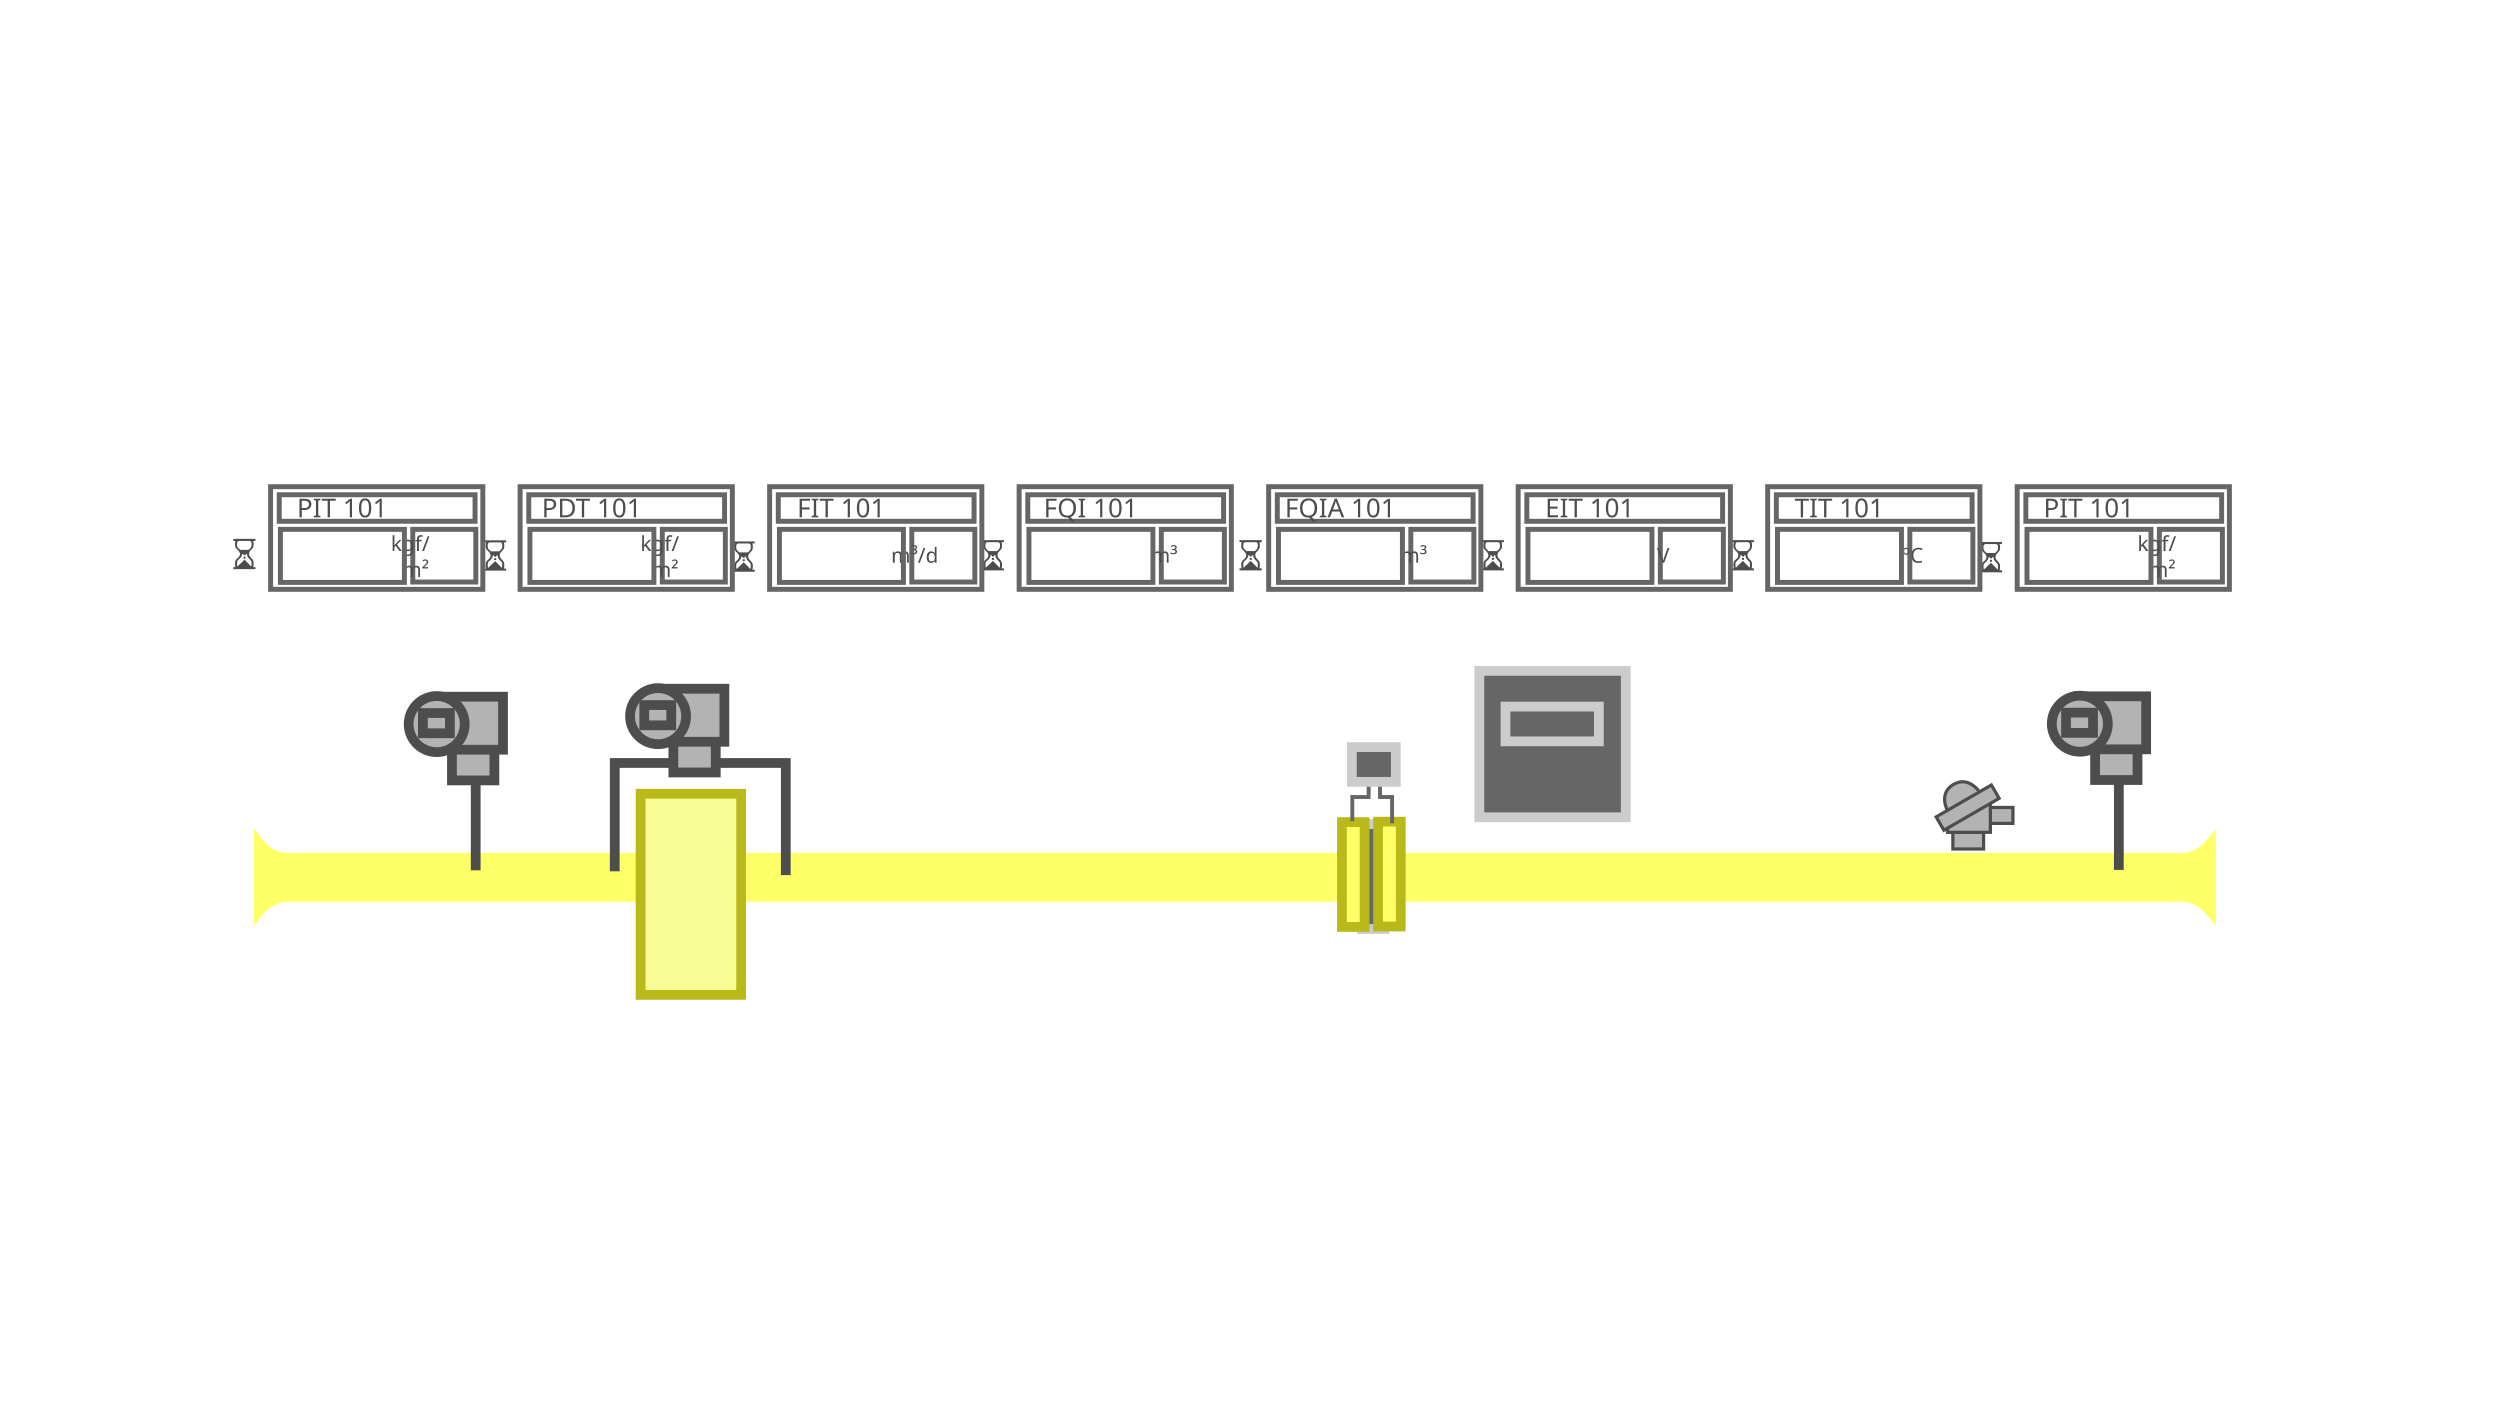
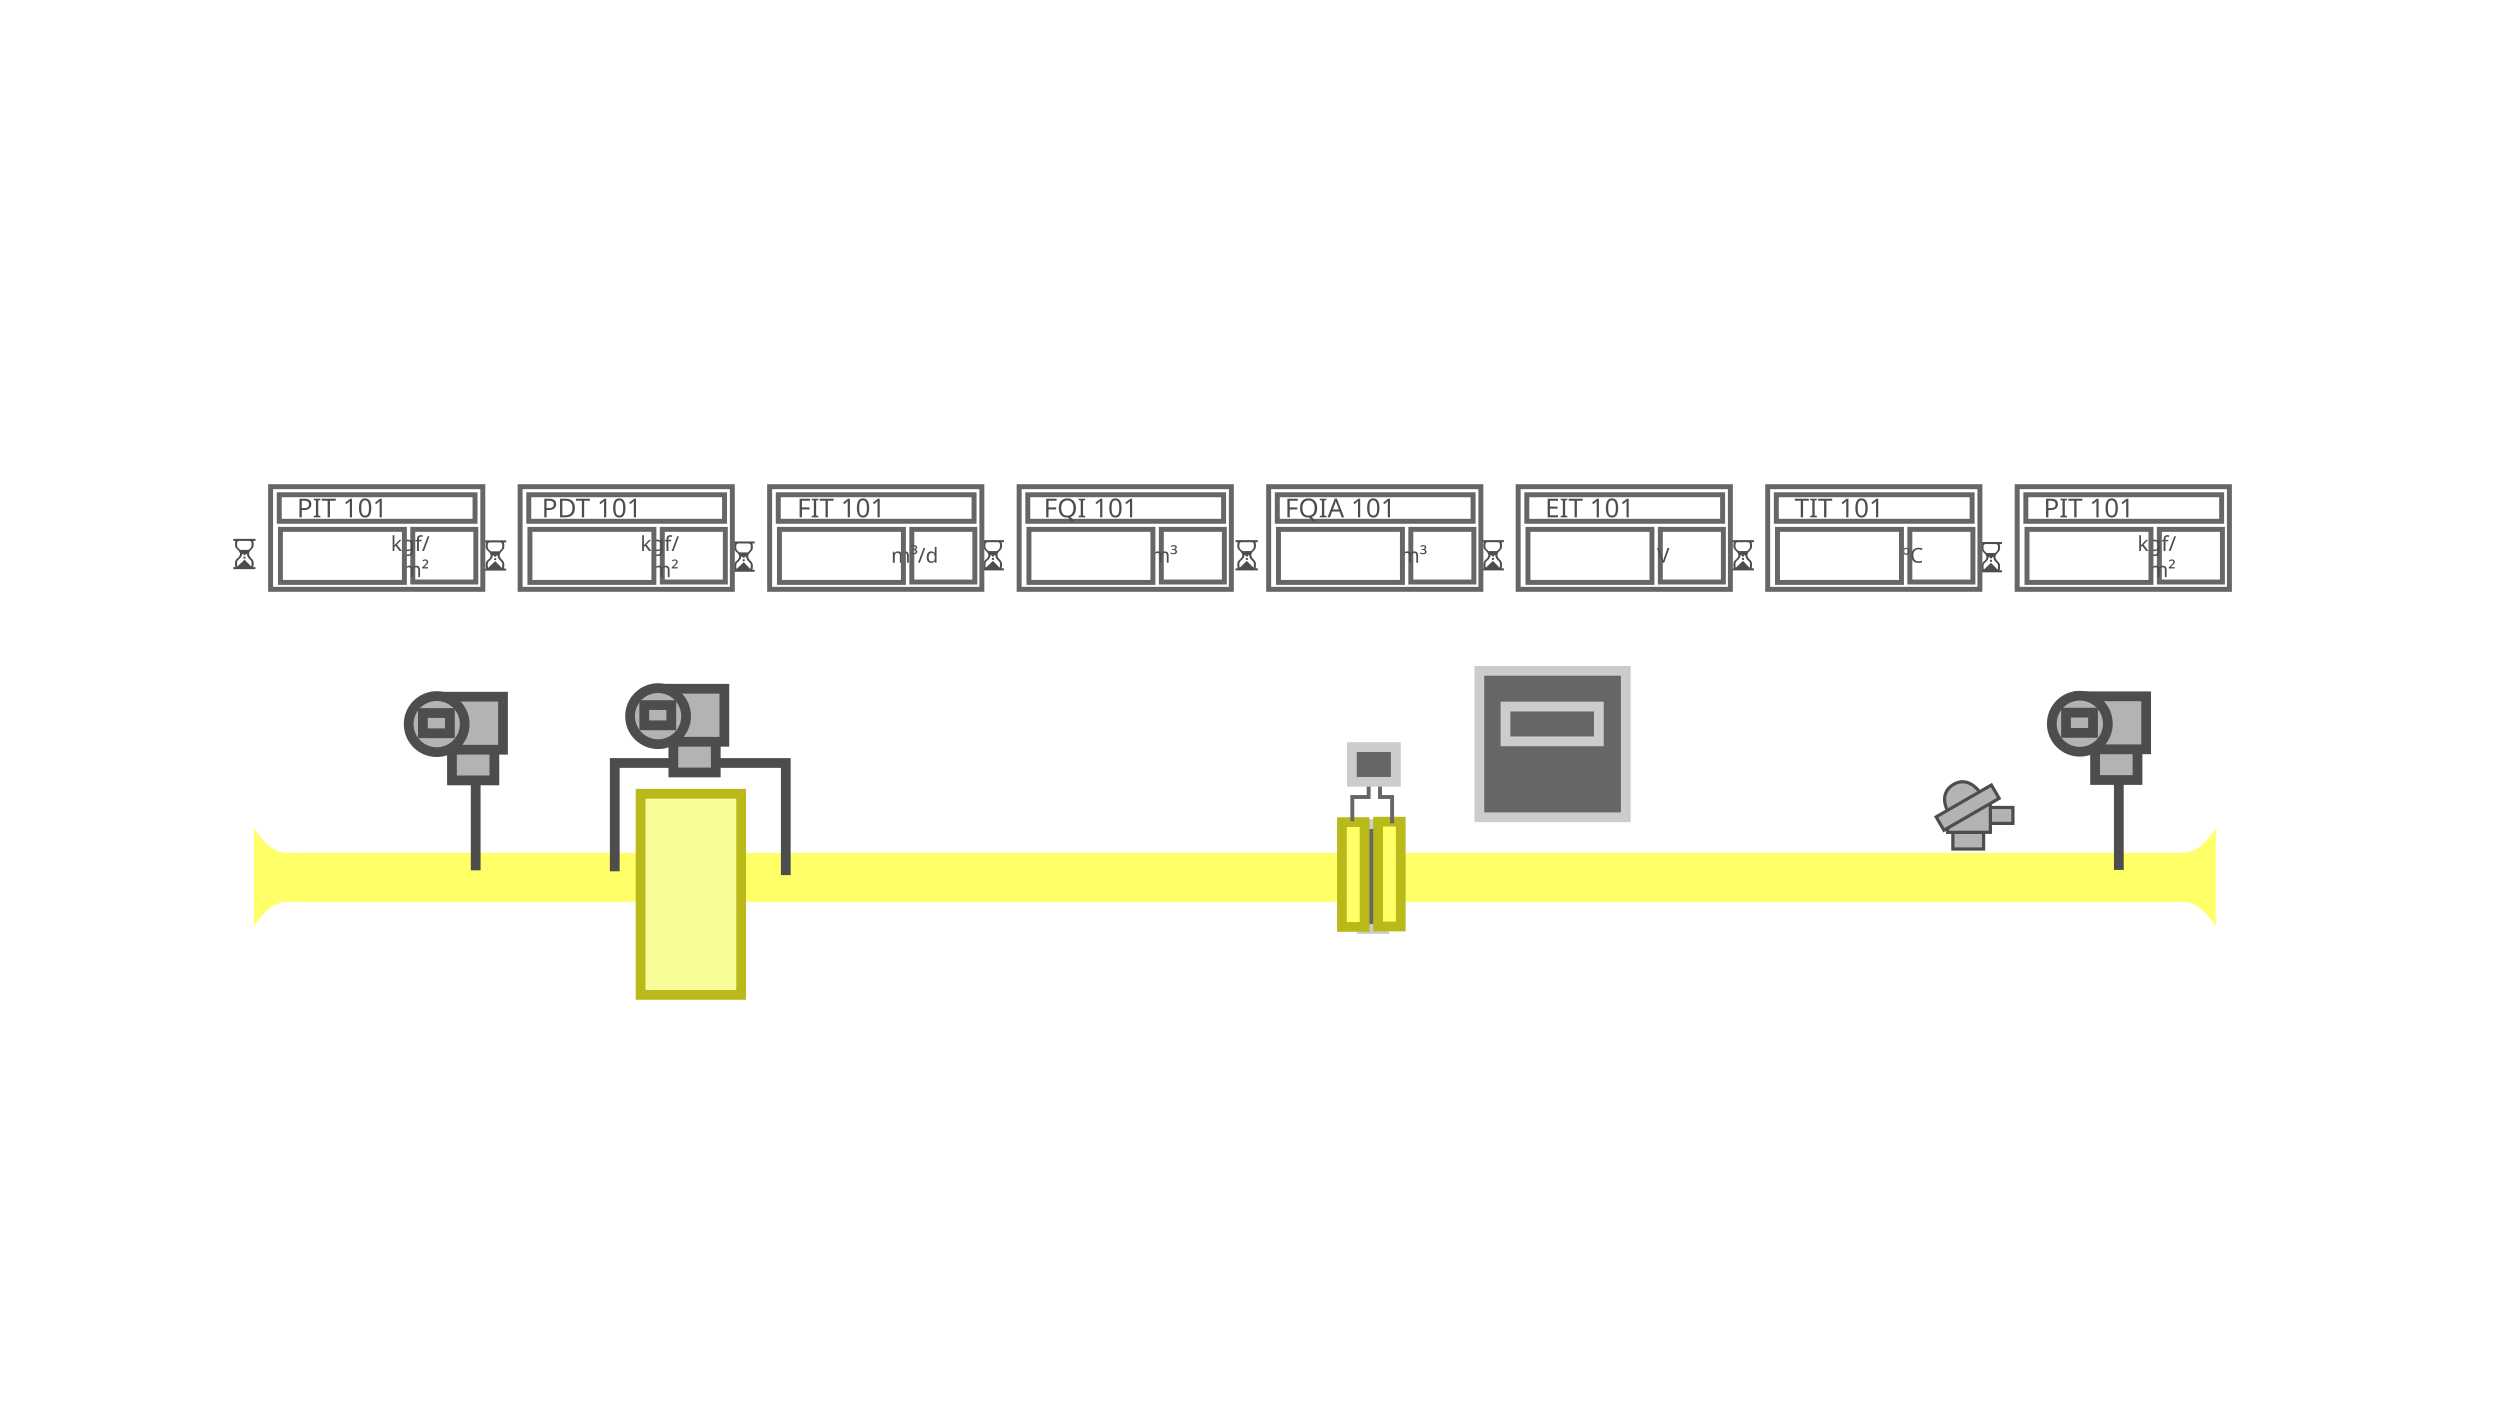
<svg xmlns="http://www.w3.org/2000/svg" width="1280" height="720" viewBox="0 0 338.667 190.5" version="1.1" id="svg1">
  <defs id="defs1">
    <marker markerWidth="1.05" markerHeight="2" refX="0" refY="0" orient="auto-start-reverse" id="marker2" viewBox="0 0 1.05 2" style="overflow:visible" preserveAspectRatio="xMidYMid">
      <path id="path2" style="fill:context-stroke;stroke-linecap:butt" d="M 0,-1 H 0.585 C 1.33,-1 1.7,-1.6 2,-2 V 2 C 1.7,1.6 1.33,1 0.585,1 H 0 L -0.1,0 Z" transform="scale(0.5)" />
    </marker>
    <marker markerWidth="1.05" markerHeight="2" refX="0" refY="0" orient="auto-start-reverse" id="SerifCap" viewBox="0 0 1.05 2" style="overflow:visible" preserveAspectRatio="xMidYMid">
      <path id="path104971" style="fill:context-stroke;stroke-linecap:butt" d="M 0,-1 H 0.585 C 1.33,-1 1.7,-1.6 2,-2 V 2 C 1.7,1.6 1.33,1 0.585,1 H 0 L -0.1,0 Z" transform="scale(0.5)" />
    </marker>
  </defs>
  <g id="layer3" />
  <g id="layer4">
    <g id="layer5" transform="translate(-2.052221,23.60055)">
      <path style="fill:#000000;stroke:#ffff68;stroke-width:6.615;stroke-dasharray:none;stroke-opacity:1;marker-start:url(#SerifCap);marker-end:url(#marker2)" d="M 43.067,95.25 H 295.6" id="path1" />
      <g id="g14-8" transform="translate(229.9988,-2.698776)">
        <path style="fill:#b3b3b3;fill-opacity:1;stroke:#4d4d4d;stroke-width:1.323;stroke-dasharray:none;stroke-opacity:1" d="M 62.789,81.08 V 94.299" id="path14-5" transform="translate(-3.704167,2.645833)" />
        <rect style="fill:#b3b3b3;fill-opacity:1;stroke:#4d4d4d;stroke-width:1.323;stroke-dasharray:none;stroke-opacity:1" id="rect13-9" width="5.745" height="4.57" x="55.87" y="80.194" />
        <rect style="fill:#b3b3b3;fill-opacity:1;stroke:#4d4d4d;stroke-width:1.323;stroke-dasharray:none;stroke-opacity:1" id="rect12-5" width="9.14" height="7.182" x="53.643" y="73.424" />
        <circle style="fill:#b3b3b3;fill-opacity:1;stroke:#4d4d4d;stroke-width:1.323;stroke-dasharray:none;stroke-opacity:1" id="path6-3" cx="53.801" cy="77.138" r="3.795" />
        <rect style="fill:#b3b3b3;fill-opacity:1;stroke:#4d4d4d;stroke-width:1.323;stroke-dasharray:none;stroke-opacity:1" id="rect14-1" width="3.656" height="2.742" x="51.932" y="75.637" />
      </g>
      <g id="g4" transform="matrix(0.3285006,0,0,0.3285006,204.903,72.65182)" style="fill:#b3b3b3;stroke:#4d4d4d">
        <rect style="fill:#b3b3b3;fill-opacity:1;stroke:#4d4d4d;stroke-width:1.323;stroke-dasharray:none;stroke-opacity:1" id="rect5" width="12.672" height="6.892" x="187.814" y="50.213" />
        <rect style="fill:#b3b3b3;fill-opacity:1;stroke:#4d4d4d;stroke-width:1.323;stroke-dasharray:none;stroke-opacity:1" id="rect6" width="9.423" height="6.567" x="203.157" y="39.975" />
        <rect style="fill:#b3b3b3;fill-opacity:1;stroke:#4d4d4d;stroke-width:1.323;stroke-dasharray:none;stroke-opacity:1" id="rect4" width="17.613" height="13.128" x="185.664" y="37.101" />
        <g id="g3" transform="rotate(-30,191.5776,40.01273)" style="fill:#b3b3b3;stroke:#4d4d4d">
          <path style="fill:#b3b3b3;fill-opacity:1;stroke:#4d4d4d;stroke-width:1.323;stroke-dasharray:none;stroke-opacity:1" d="m 185.773,38.223 c 0,0 0,-8.015 7.398,-8.22 7.398,-0.205 7.932,8.164 7.932,8.164" id="path3" />
          <rect style="fill:#b3b3b3;fill-opacity:1;stroke:#4d4d4d;stroke-width:1.323;stroke-dasharray:none;stroke-opacity:1" id="rect3" width="26.304" height="6.371" x="180.43" y="38.018" />
        </g>
      </g>
      <g id="g15-5" transform="translate(-2.315171,-23.54091)">
        <g id="g19">
          <rect style="fill:#666666;fill-opacity:1;stroke:#cccccc;stroke-width:1.323;stroke-dasharray:none;stroke-opacity:1" id="rect15-2" width="3.071" height="14.201" x="188.831" y="111.584" />
          <rect style="fill:#ffff68;fill-opacity:1;stroke:#b9ba1a;stroke-width:1.323;stroke-dasharray:none;stroke-opacity:1" id="rect15" width="3.071" height="14.201" x="191.051" y="111.249" />
          <rect style="fill:#ffff68;fill-opacity:1;stroke:#b9ba1a;stroke-width:1.323;stroke-dasharray:none;stroke-opacity:1" id="rect15-5" width="3.071" height="14.201" x="150.809" y="91.432" transform="translate(35.34573,19.87698)" />
        </g>
        <path style="fill:none;fill-opacity:1;stroke:#666666;stroke-width:0.529;stroke-dasharray:none;stroke-opacity:1" d="m 187.559,111.184 v -3.275 h 2.215 v 0.193 -3.371 h 1.541 v 3.178 h 1.637 v 3.564" id="path18" />
        <rect style="fill:#666666;fill-opacity:1;stroke:#cccccc;stroke-width:1.323;stroke-dasharray:none;stroke-opacity:1" id="rect18" width="5.951" height="4.711" x="187.503" y="101.146" />
      </g>
      <g id="g20">
        <g id="g14-7" transform="translate(37.39795,-3.723563)">
          <path style="fill:none;fill-opacity:1;stroke:#4d4d4d;stroke-width:1.323;stroke-dasharray:none;stroke-opacity:1" d="M 85.331,94.431 V 79.758 h 23.169 v 15.188" id="path15" transform="translate(-37.39795,3.723563)" />
          <rect style="fill:#b3b3b3;fill-opacity:1;stroke:#4d4d4d;stroke-width:1.323;stroke-dasharray:none;stroke-opacity:1" id="rect13-2" width="5.745" height="4.57" x="55.87" y="80.194" />
          <rect style="fill:#b3b3b3;fill-opacity:1;stroke:#4d4d4d;stroke-width:1.323;stroke-dasharray:none;stroke-opacity:1" id="rect12-8" width="9.14" height="7.182" x="53.643" y="73.424" />
          <circle style="fill:#b3b3b3;fill-opacity:1;stroke:#4d4d4d;stroke-width:1.323;stroke-dasharray:none;stroke-opacity:1" id="path6-2" cx="53.801" cy="77.138" r="3.795" />
          <rect style="fill:#b3b3b3;fill-opacity:1;stroke:#4d4d4d;stroke-width:1.323;stroke-dasharray:none;stroke-opacity:1" id="rect14-7" width="3.656" height="2.742" x="51.932" y="75.637" />
        </g>
        <path d="M 88.83,83.926 V 111.174 H 102.455 V 83.926 Z" style="fill:#f7fc96;fill-opacity:1;stroke:#b9ba1a;stroke-width:1.323;stroke-opacity:1" id="filter" />
      </g>
      <g id="g14" transform="translate(7.408334,-2.645833)">
        <path style="fill:#b3b3b3;fill-opacity:1;stroke:#4d4d4d;stroke-width:1.323;stroke-dasharray:none;stroke-opacity:1" d="M 62.789,81.08 V 94.299" id="path14" transform="translate(-3.704167,2.645833)" />
        <rect style="fill:#b3b3b3;fill-opacity:1;stroke:#4d4d4d;stroke-width:1.323;stroke-dasharray:none;stroke-opacity:1" id="rect13" width="5.745" height="4.57" x="55.87" y="80.194" />
        <rect style="fill:#b3b3b3;fill-opacity:1;stroke:#4d4d4d;stroke-width:1.323;stroke-dasharray:none;stroke-opacity:1" id="rect12" width="9.14" height="7.182" x="53.643" y="73.424" />
        <circle style="fill:#b3b3b3;fill-opacity:1;stroke:#4d4d4d;stroke-width:1.323;stroke-dasharray:none;stroke-opacity:1" id="path6" cx="53.801" cy="77.138" r="3.795" />
        <rect style="fill:#b3b3b3;fill-opacity:1;stroke:#4d4d4d;stroke-width:1.323;stroke-dasharray:none;stroke-opacity:1" id="rect14" width="3.656" height="2.742" x="51.932" y="75.637" />
      </g>
      <g id="g18" transform="translate(-12.36934,-23.54091)">
        <rect style="fill:#666666;fill-opacity:1;stroke:#cccccc;stroke-width:1.323;stroke-dasharray:none;stroke-opacity:1" id="rect16" width="19.838" height="19.838" x="214.822" y="90.818" />
        <rect style="fill:#666666;fill-opacity:1;stroke:#cccccc;stroke-width:1.323;stroke-dasharray:none;stroke-opacity:1" id="rect17" width="12.647" height="4.711" x="218.366" y="95.657" />
      </g>
    </g>
    <g id="layer6" transform="translate(2.430913)">
      <g id="update-pi-2" transform="matrix(1.268174,0,0,1.268174,212.0809,-22.97536)">
        <rect style="fill:none;fill-opacity:1;stroke:#666666;stroke-width:0.529;stroke-dasharray:none;stroke-opacity:1" id="rect20-5" width="22.67" height="10.965" x="48.378" y="46.504" transform="translate(-2.052221,23.60055)" />
        <g id="g26-9">
          <rect style="fill:none;fill-opacity:1;stroke:#666666;stroke-width:0.529;stroke-dasharray:none;stroke-opacity:1" id="rect23-5" width="6.734" height="5.628" x="61.514" y="74.663" />
          <text xml:space="preserve" style="font-style:normal;font-variant:normal;font-weight:normal;font-stretch:normal;font-size:2.225px;font-family:sans-serif;-inkscape-font-specification:sans-serif;text-align:center;text-anchor:middle;fill:#4d4d4d;fill-opacity:1;stroke:none;stroke-width:0.417;stroke-dasharray:none;stroke-opacity:1" x="65.009" y="76.977" id="text28-8">
            <tspan id="tspan28-8" style="font-size:2.225px;stroke-width:0.417" x="65.009" y="76.977">kgf/</tspan>
            <tspan style="font-size:2.225px;stroke-width:0.417" x="65.009" y="79.759" id="tspan29-7">m²</tspan>
          </text>
        </g>
        <g id="g25-5">
          <rect style="fill:none;fill-opacity:1;stroke:#666666;stroke-width:0.529;stroke-dasharray:none;stroke-opacity:1" id="rect22-58" width="13.243" height="5.667" x="47.374" y="74.663" />
          <text xml:space="preserve" style="font-style:normal;font-variant:normal;font-weight:normal;font-stretch:normal;font-size:4.451px;font-family:sans-serif;-inkscape-font-specification:sans-serif;text-align:center;text-anchor:middle;fill:#4d4d4d;fill-opacity:1;stroke:none;stroke-width:0.417;stroke-dasharray:none;stroke-opacity:1" x="59.962" y="79.253" id="text27-0">
            <tspan id="tspan27-34" style="font-size:4.451px;text-align:end;text-anchor:end;stroke-width:0.417" x="59.962" y="79.253">⏳</tspan>
            <tspan style="font-size:4.451px;stroke-width:0.417" x="59.962" y="84.868" id="tspan1-89" />
          </text>
        </g>
        <g id="g24-9">
          <rect style="fill:none;fill-opacity:1;stroke:#666666;stroke-width:0.529;stroke-dasharray:none;stroke-opacity:1" id="rect21-2" width="20.914" height="2.834" x="47.251" y="70.967" />
          <text xml:space="preserve" style="font-style:normal;font-variant:normal;font-weight:normal;font-stretch:normal;font-size:3.528px;font-family:sans-serif;-inkscape-font-specification:sans-serif;text-align:center;text-anchor:middle;fill:#4d4d4d;fill-opacity:1;stroke:none;stroke-width:0.529;stroke-dasharray:none;stroke-opacity:1" x="61.141" y="71.241" id="text26-2" transform="matrix(0.7885351,0,0,0.7885351,9.740275,17.19935)">
            <tspan id="tspan26-4" style="font-style:normal;font-variant:normal;font-weight:normal;font-stretch:normal;font-size:3.528px;font-family:sans-serif;-inkscape-font-specification:sans-serif;fill:#4d4d4d;stroke:none;stroke-width:0.529" x="61.141" y="71.241">PIT 101</tspan>
          </text>
        </g>
      </g>
      <g id="update-ti-1" transform="matrix(1.268174,0,0,1.268174,178.2803,-22.97536)">
        <rect style="fill:none;fill-opacity:1;stroke:#666666;stroke-width:0.529;stroke-dasharray:none;stroke-opacity:1" id="rect20-8" width="22.67" height="10.965" x="48.378" y="46.504" transform="translate(-2.052221,23.60055)" />
        <g id="g26-4">
          <rect style="fill:none;fill-opacity:1;stroke:#666666;stroke-width:0.529;stroke-dasharray:none;stroke-opacity:1" id="rect23-2" width="6.734" height="5.628" x="61.514" y="74.663" />
          <text xml:space="preserve" style="font-style:normal;font-variant:normal;font-weight:normal;font-stretch:normal;font-size:2.225px;font-family:sans-serif;-inkscape-font-specification:sans-serif;text-align:center;text-anchor:middle;fill:#4d4d4d;fill-opacity:1;stroke:none;stroke-width:0.417;stroke-dasharray:none;stroke-opacity:1" x="65.009" y="78.229" id="text28-5">
            <tspan style="font-size:2.225px;stroke-width:0.417" x="65.009" y="78.229" id="tspan29-6">ºC</tspan>
          </text>
        </g>
        <g id="g25-7">
          <rect style="fill:none;fill-opacity:1;stroke:#666666;stroke-width:0.529;stroke-dasharray:none;stroke-opacity:1" id="rect22-6" width="13.243" height="5.667" x="47.374" y="74.663" />
          <text xml:space="preserve" style="font-style:normal;font-variant:normal;font-weight:normal;font-stretch:normal;font-size:4.451px;font-family:sans-serif;-inkscape-font-specification:sans-serif;text-align:center;text-anchor:middle;fill:#4d4d4d;fill-opacity:1;stroke:none;stroke-width:0.417;stroke-dasharray:none;stroke-opacity:1" x="60.118" y="79.044" id="text27-2">
            <tspan id="tspan27-59" style="font-size:4.451px;text-align:end;text-anchor:end;stroke-width:0.417" x="60.118" y="79.044">⏳</tspan>
            <tspan style="font-size:4.451px;stroke-width:0.417" x="60.118" y="84.659" id="tspan1-5" />
          </text>
        </g>
        <g id="g24-98">
          <rect style="fill:none;fill-opacity:1;stroke:#666666;stroke-width:0.529;stroke-dasharray:none;stroke-opacity:1" id="rect21-5" width="20.914" height="2.834" x="47.251" y="70.967" />
          <text xml:space="preserve" style="font-style:normal;font-variant:normal;font-weight:normal;font-stretch:normal;font-size:3.528px;font-family:sans-serif;-inkscape-font-specification:sans-serif;text-align:center;text-anchor:middle;fill:#4d4d4d;fill-opacity:1;stroke:none;stroke-width:0.529;stroke-dasharray:none;stroke-opacity:1" x="61.141" y="71.241" id="text26-9" transform="matrix(0.7885351,0,0,0.7885351,9.740275,17.19935)">
            <tspan id="tspan26-6" style="font-style:normal;font-variant:normal;font-weight:normal;font-stretch:normal;font-size:3.528px;font-family:sans-serif;-inkscape-font-specification:sans-serif;fill:#4d4d4d;stroke:none;stroke-width:0.529" x="61.141" y="71.241">TIT 101</tspan>
          </text>
        </g>
      </g>
      <g id="update-ei-1" transform="matrix(1.268174,0,0,1.268174,144.4797,-22.97536)">
        <rect style="fill:none;fill-opacity:1;stroke:#666666;stroke-width:0.529;stroke-dasharray:none;stroke-opacity:1" id="rect20-8-7" width="22.67" height="10.965" x="48.378" y="46.504" transform="translate(-2.052221,23.60055)" />
        <g id="g26-4-3">
          <rect style="fill:none;fill-opacity:1;stroke:#666666;stroke-width:0.529;stroke-dasharray:none;stroke-opacity:1" id="rect23-2-4" width="6.734" height="5.628" x="61.514" y="74.663" />
          <text xml:space="preserve" style="font-style:normal;font-variant:normal;font-weight:normal;font-stretch:normal;font-size:2.225px;font-family:sans-serif;-inkscape-font-specification:sans-serif;text-align:center;text-anchor:middle;fill:#4d4d4d;fill-opacity:1;stroke:none;stroke-width:0.417;stroke-dasharray:none;stroke-opacity:1" x="65.009" y="78.229" id="text28-5-8">
            <tspan style="font-size:2.225px;stroke-width:0.417" x="65.009" y="78.229" id="tspan29-6-0">V</tspan>
          </text>
        </g>
        <g id="g25-7-8">
          <rect style="fill:none;fill-opacity:1;stroke:#666666;stroke-width:0.529;stroke-dasharray:none;stroke-opacity:1" id="rect22-6-0" width="13.243" height="5.667" x="47.374" y="74.663" />
          <text xml:space="preserve" style="font-style:normal;font-variant:normal;font-weight:normal;font-stretch:normal;font-size:4.451px;font-family:sans-serif;-inkscape-font-specification:sans-serif;text-align:center;text-anchor:middle;fill:#4d4d4d;fill-opacity:1;stroke:none;stroke-width:0.417;stroke-dasharray:none;stroke-opacity:1" x="60.066" y="79.044" id="text27-94">
            <tspan id="tspan27-0" style="font-size:4.451px;text-align:end;text-anchor:end;stroke-width:0.417" x="60.066" y="79.044">⏳</tspan>
            <tspan style="font-size:4.451px;stroke-width:0.417" x="60.066" y="84.659" id="tspan1-1" />
          </text>
        </g>
        <g id="g24-98-1">
          <rect style="fill:none;fill-opacity:1;stroke:#666666;stroke-width:0.529;stroke-dasharray:none;stroke-opacity:1" id="rect21-5-4" width="20.914" height="2.834" x="47.251" y="70.967" />
          <text xml:space="preserve" style="font-style:normal;font-variant:normal;font-weight:normal;font-stretch:normal;font-size:3.528px;font-family:sans-serif;-inkscape-font-specification:sans-serif;text-align:center;text-anchor:middle;fill:#4d4d4d;fill-opacity:1;stroke:none;stroke-width:0.529;stroke-dasharray:none;stroke-opacity:1" x="61.141" y="71.241" id="text26-9-9" transform="matrix(0.7885351,0,0,0.7885351,9.740275,17.19935)">
            <tspan id="tspan26-6-1" style="font-style:normal;font-variant:normal;font-weight:normal;font-stretch:normal;font-size:3.528px;font-family:sans-serif;-inkscape-font-specification:sans-serif;fill:#4d4d4d;stroke:none;stroke-width:0.529" x="61.141" y="71.241">EIT 101</tspan>
          </text>
        </g>
      </g>
      <g id="update-fqia-1" transform="matrix(1.268174,0,0,1.268174,110.6792,-22.97536)">
        <rect style="fill:none;fill-opacity:1;stroke:#666666;stroke-width:0.529;stroke-dasharray:none;stroke-opacity:1" id="rect20-9-0-5-7" width="22.67" height="10.965" x="48.378" y="46.504" transform="translate(-2.052221,23.60055)" />
        <g id="g26-1-1-5-0">
          <rect style="fill:none;fill-opacity:1;stroke:#666666;stroke-width:0.529;stroke-dasharray:none;stroke-opacity:1" id="rect23-0-0-1-4" width="6.734" height="5.628" x="61.514" y="74.663" />
          <text xml:space="preserve" style="font-style:normal;font-variant:normal;font-weight:normal;font-stretch:normal;font-size:2.225px;font-family:sans-serif;-inkscape-font-specification:sans-serif;text-align:center;text-anchor:middle;fill:#4d4d4d;fill-opacity:1;stroke:none;stroke-width:0.417;stroke-dasharray:none;stroke-opacity:1" x="65.009" y="78.229" id="text28-2-1-2-3">
            <tspan style="font-size:2.225px;stroke-width:0.417" x="65.009" y="78.229" id="tspan29-8-4-2-7">m³</tspan>
          </text>
        </g>
        <g id="g25-6-1-8-1">
          <rect style="fill:none;fill-opacity:1;stroke:#666666;stroke-width:0.529;stroke-dasharray:none;stroke-opacity:1" id="rect22-5-9-5-6" width="13.243" height="5.667" x="47.374" y="74.663" />
-           <text xml:space="preserve" style="font-style:normal;font-variant:normal;font-weight:normal;font-stretch:normal;font-size:4.451px;font-family:sans-serif;-inkscape-font-specification:sans-serif;text-align:center;text-anchor:middle;fill:#4d4d4d;fill-opacity:1;stroke:none;stroke-width:0.417;stroke-dasharray:none;stroke-opacity:1" x="60.849" y="79.044" id="text27-65">
-             <tspan id="tspan27-2" style="font-size:4.451px;text-align:end;text-anchor:end;stroke-width:0.417" x="60.849" y="79.044">⏳</tspan>
-             <tspan style="font-size:4.451px;stroke-width:0.417" x="60.849" y="84.659" id="tspan1-4" />
+           <text xml:space="preserve" style="font-style:normal;font-variant:normal;font-weight:normal;font-stretch:normal;font-size:4.451px;font-family:sans-serif;-inkscape-font-specification:sans-serif;text-align:center;text-anchor:middle;fill:#4d4d4d;fill-opacity:1;stroke:none;stroke-width:0.417;stroke-dasharray:none;stroke-opacity:1" x="60.431" y="79.044" id="text27-65">
+             <tspan id="tspan27-2" style="font-size:4.451px;text-align:end;text-anchor:end;stroke-width:0.417" x="60.431" y="79.044">⏳</tspan>
+             <tspan style="font-size:4.451px;stroke-width:0.417" x="60.431" y="84.659" id="tspan1-4" />
          </text>
        </g>
        <g id="g24-2-1-9-5">
          <rect style="fill:none;fill-opacity:1;stroke:#666666;stroke-width:0.529;stroke-dasharray:none;stroke-opacity:1" id="rect21-1-9-5-0" width="20.914" height="2.834" x="47.251" y="70.967" />
          <text xml:space="preserve" style="font-style:normal;font-variant:normal;font-weight:normal;font-stretch:normal;font-size:3.528px;font-family:sans-serif;-inkscape-font-specification:sans-serif;text-align:center;text-anchor:middle;fill:#4d4d4d;fill-opacity:1;stroke:none;stroke-width:0.529;stroke-dasharray:none;stroke-opacity:1" x="61.141" y="71.241" id="text26-7-6-9-4" transform="matrix(0.7885351,0,0,0.7885351,9.740275,17.19935)">
            <tspan id="tspan26-5-2-1-5" style="font-style:normal;font-variant:normal;font-weight:normal;font-stretch:normal;font-size:3.528px;font-family:sans-serif;-inkscape-font-specification:sans-serif;fill:#4d4d4d;stroke:none;stroke-width:0.529" x="61.141" y="71.241">FQIA 101</tspan>
          </text>
        </g>
      </g>
      <g id="update-fqi-1" transform="matrix(1.268174,0,0,1.268174,76.87856,-22.97536)">
        <rect style="fill:none;fill-opacity:1;stroke:#666666;stroke-width:0.529;stroke-dasharray:none;stroke-opacity:1" id="rect20-9-0-5" width="22.67" height="10.965" x="48.378" y="46.504" transform="translate(-2.052221,23.60055)" />
        <g id="g26-1-1-5">
          <rect style="fill:none;fill-opacity:1;stroke:#666666;stroke-width:0.529;stroke-dasharray:none;stroke-opacity:1" id="rect23-0-0-1" width="6.734" height="5.628" x="61.514" y="74.663" />
          <text xml:space="preserve" style="font-style:normal;font-variant:normal;font-weight:normal;font-stretch:normal;font-size:2.225px;font-family:sans-serif;-inkscape-font-specification:sans-serif;text-align:center;text-anchor:middle;fill:#4d4d4d;fill-opacity:1;stroke:none;stroke-width:0.417;stroke-dasharray:none;stroke-opacity:1" x="65.009" y="78.229" id="text28-2-1-2">
            <tspan style="font-size:2.225px;stroke-width:0.417" x="65.009" y="78.229" id="tspan29-8-4-2">m³</tspan>
          </text>
        </g>
        <g id="g25-6-1-8">
          <rect style="fill:none;fill-opacity:1;stroke:#666666;stroke-width:0.529;stroke-dasharray:none;stroke-opacity:1" id="rect22-5-9-5" width="13.243" height="5.667" x="47.374" y="74.663" />
          <text xml:space="preserve" style="font-style:normal;font-variant:normal;font-weight:normal;font-stretch:normal;font-size:4.451px;font-family:sans-serif;-inkscape-font-specification:sans-serif;text-align:center;text-anchor:middle;fill:#4d4d4d;fill-opacity:1;stroke:none;stroke-width:0.417;stroke-dasharray:none;stroke-opacity:1" x="59.962" y="79.044" id="text27-6">
            <tspan id="tspan27-88" style="font-size:4.451px;text-align:end;text-anchor:end;stroke-width:0.417" x="59.962" y="79.044">⏳</tspan>
            <tspan style="font-size:4.451px;stroke-width:0.417" x="59.962" y="84.659" id="tspan1-0" />
          </text>
        </g>
        <g id="g24-2-1-9">
          <rect style="fill:none;fill-opacity:1;stroke:#666666;stroke-width:0.529;stroke-dasharray:none;stroke-opacity:1" id="rect21-1-9-5" width="20.914" height="2.834" x="47.251" y="70.967" />
          <text xml:space="preserve" style="font-style:normal;font-variant:normal;font-weight:normal;font-stretch:normal;font-size:3.528px;font-family:sans-serif;-inkscape-font-specification:sans-serif;text-align:center;text-anchor:middle;fill:#4d4d4d;fill-opacity:1;stroke:none;stroke-width:0.529;stroke-dasharray:none;stroke-opacity:1" x="61.141" y="71.241" id="text26-7-6-9" transform="matrix(0.7885351,0,0,0.7885351,9.740275,17.19935)">
            <tspan id="tspan26-5-2-1" style="font-style:normal;font-variant:normal;font-weight:normal;font-stretch:normal;font-size:3.528px;font-family:sans-serif;-inkscape-font-specification:sans-serif;fill:#4d4d4d;stroke:none;stroke-width:0.529" x="61.141" y="71.241">FQI 101</tspan>
          </text>
        </g>
      </g>
      <g id="update-fi-1" transform="matrix(1.268174,0,0,1.268174,43.07797,-22.97536)">
        <rect style="fill:none;fill-opacity:1;stroke:#666666;stroke-width:0.529;stroke-dasharray:none;stroke-opacity:1" id="rect20-9-0" width="22.67" height="10.965" x="48.378" y="46.504" transform="translate(-2.052221,23.60055)" />
        <g id="g26-1-1">
          <rect style="fill:none;fill-opacity:1;stroke:#666666;stroke-width:0.529;stroke-dasharray:none;stroke-opacity:1" id="rect23-0-0" width="6.734" height="5.628" x="61.514" y="74.663" />
          <text xml:space="preserve" style="font-style:normal;font-variant:normal;font-weight:normal;font-stretch:normal;font-size:2.225px;font-family:sans-serif;-inkscape-font-specification:sans-serif;text-align:center;text-anchor:middle;fill:#4d4d4d;fill-opacity:1;stroke:none;stroke-width:0.417;stroke-dasharray:none;stroke-opacity:1" x="65.009" y="78.229" id="text28-2-1">
            <tspan style="font-size:2.225px;stroke-width:0.417" x="65.009" y="78.229" id="tspan29-8-4">m³/d</tspan>
          </text>
        </g>
        <g id="g25-6-1">
          <rect style="fill:none;fill-opacity:1;stroke:#666666;stroke-width:0.529;stroke-dasharray:none;stroke-opacity:1" id="rect22-5-9" width="13.243" height="5.667" x="47.374" y="74.663" />
          <text xml:space="preserve" style="font-style:normal;font-variant:normal;font-weight:normal;font-stretch:normal;font-size:4.451px;font-family:sans-serif;-inkscape-font-specification:sans-serif;text-align:center;text-anchor:middle;fill:#4d4d4d;fill-opacity:1;stroke:none;stroke-width:0.417;stroke-dasharray:none;stroke-opacity:1" x="59.995" y="79.187" id="text27-9">
            <tspan id="tspan27-8" style="font-size:4.451px;text-align:end;text-anchor:end;stroke-width:0.417" x="59.995" y="79.187">⏳</tspan>
            <tspan style="font-size:4.451px;stroke-width:0.417" x="59.995" y="84.802" id="tspan1-6" />
          </text>
        </g>
        <g id="g24-2-1">
          <rect style="fill:none;fill-opacity:1;stroke:#666666;stroke-width:0.529;stroke-dasharray:none;stroke-opacity:1" id="rect21-1-9" width="20.914" height="2.834" x="47.251" y="70.967" />
          <text xml:space="preserve" style="font-style:normal;font-variant:normal;font-weight:normal;font-stretch:normal;font-size:3.528px;font-family:sans-serif;-inkscape-font-specification:sans-serif;text-align:center;text-anchor:middle;fill:#4d4d4d;fill-opacity:1;stroke:none;stroke-width:0.529;stroke-dasharray:none;stroke-opacity:1" x="61.141" y="71.241" id="text26-7-6" transform="matrix(0.7885351,0,0,0.7885351,9.740275,17.19935)">
            <tspan id="tspan26-5-2" style="font-style:normal;font-variant:normal;font-weight:normal;font-stretch:normal;font-size:3.528px;font-family:sans-serif;-inkscape-font-specification:sans-serif;fill:#4d4d4d;stroke:none;stroke-width:0.529" x="61.141" y="71.241">FIT 101</tspan>
          </text>
        </g>
      </g>
      <g id="update-pdi-1" transform="matrix(1.268174,0,0,1.268174,9.277381,-22.97536)">
        <rect style="fill:none;fill-opacity:1;stroke:#666666;stroke-width:0.529;stroke-dasharray:none;stroke-opacity:1" id="rect20-9" width="22.67" height="10.965" x="48.378" y="46.504" transform="translate(-2.052221,23.60055)" />
        <g id="g26-1">
          <rect style="fill:none;fill-opacity:1;stroke:#666666;stroke-width:0.529;stroke-dasharray:none;stroke-opacity:1" id="rect23-0" width="6.734" height="5.628" x="61.514" y="74.663" />
          <text xml:space="preserve" style="font-style:normal;font-variant:normal;font-weight:normal;font-stretch:normal;font-size:2.225px;font-family:sans-serif;-inkscape-font-specification:sans-serif;text-align:center;text-anchor:middle;fill:#4d4d4d;fill-opacity:1;stroke:none;stroke-width:0.417;stroke-dasharray:none;stroke-opacity:1" x="65.009" y="76.977" id="text28-2">
            <tspan id="tspan28-5" style="font-size:2.225px;stroke-width:0.417" x="65.009" y="76.977">kgf/</tspan>
            <tspan style="font-size:2.225px;stroke-width:0.417" x="65.009" y="79.759" id="tspan29-8">m²</tspan>
          </text>
        </g>
        <g id="g25-6">
          <rect style="fill:none;fill-opacity:1;stroke:#666666;stroke-width:0.529;stroke-dasharray:none;stroke-opacity:1" id="rect22-5" width="13.243" height="5.667" x="47.374" y="74.663" />
          <text xml:space="preserve" style="font-style:normal;font-variant:normal;font-weight:normal;font-stretch:normal;font-size:4.451px;font-family:sans-serif;-inkscape-font-specification:sans-serif;text-align:center;text-anchor:middle;fill:#4d4d4d;fill-opacity:1;stroke:none;stroke-width:0.417;stroke-dasharray:none;stroke-opacity:1" x="60.099" y="79.071" id="text27-7">
            <tspan id="tspan27-3" style="font-size:4.451px;text-align:end;text-anchor:end;stroke-width:0.417" x="60.099" y="79.071">⏳</tspan>
            <tspan style="font-size:4.451px;stroke-width:0.417" x="60.099" y="84.686" id="tspan1-8" />
          </text>
        </g>
        <g id="g24-2">
          <rect style="fill:none;fill-opacity:1;stroke:#666666;stroke-width:0.529;stroke-dasharray:none;stroke-opacity:1" id="rect21-1" width="20.914" height="2.834" x="47.251" y="70.967" />
          <text xml:space="preserve" style="font-style:normal;font-variant:normal;font-weight:normal;font-stretch:normal;font-size:3.528px;font-family:sans-serif;-inkscape-font-specification:sans-serif;text-align:center;text-anchor:middle;fill:#4d4d4d;fill-opacity:1;stroke:none;stroke-width:0.529;stroke-dasharray:none;stroke-opacity:1" x="61.141" y="71.241" id="text26-7" transform="matrix(0.7885351,0,0,0.7885351,9.740275,17.19935)">
            <tspan id="tspan26-5" style="font-style:normal;font-variant:normal;font-weight:normal;font-stretch:normal;font-size:3.528px;font-family:sans-serif;-inkscape-font-specification:sans-serif;fill:#4d4d4d;stroke:none;stroke-width:0.529" x="61.141" y="71.241">PDT 101</tspan>
          </text>
        </g>
      </g>
      <g id="update-pi-1" transform="matrix(1.268174,0,0,1.268174,-24.52321,-22.97536)">
        <rect style="fill:none;fill-opacity:1;stroke:#666666;stroke-width:0.529;stroke-dasharray:none;stroke-opacity:1" id="rect20" width="22.67" height="10.965" x="48.378" y="46.504" transform="translate(-2.052221,23.60055)" />
        <g id="g26">
          <rect style="fill:none;fill-opacity:1;stroke:#666666;stroke-width:0.529;stroke-dasharray:none;stroke-opacity:1" id="rect23" width="6.734" height="5.628" x="61.514" y="74.663" />
          <text xml:space="preserve" style="font-style:normal;font-variant:normal;font-weight:normal;font-stretch:normal;font-size:2.225px;font-family:sans-serif;-inkscape-font-specification:sans-serif;text-align:center;text-anchor:middle;fill:#4d4d4d;fill-opacity:1;stroke:none;stroke-width:0.417;stroke-dasharray:none;stroke-opacity:1" x="65.009" y="76.977" id="text28">
            <tspan id="tspan28" style="font-size:2.225px;stroke-width:0.417" x="65.009" y="76.977">kgf/</tspan>
            <tspan style="font-size:2.225px;stroke-width:0.417" x="65.009" y="79.759" id="tspan29">m²</tspan>
          </text>
        </g>
        <g id="numeric_value">
          <rect style="fill:none;fill-opacity:1;stroke:#666666;stroke-width:0.529;stroke-dasharray:none;stroke-opacity:1" id="rect22" width="13.243" height="5.667" x="47.374" y="74.663" />
          <text xml:space="preserve" style="font-style:normal;font-variant:normal;font-weight:normal;font-stretch:normal;font-size:4.451px;font-family:sans-serif;-inkscape-font-specification:sans-serif;text-align:center;text-anchor:middle;fill:#4d4d4d;fill-opacity:1;stroke:none;stroke-width:0.417;stroke-dasharray:none;stroke-opacity:1" x="59.978" y="78.917" id="text27">
            <tspan id="tspan27" style="font-size:4.451px;text-align:end;text-anchor:end;stroke-width:0.417" x="59.978" y="78.917">⏳</tspan>
            <tspan style="font-size:4.451px;stroke-width:0.417" x="59.978" y="84.532" id="tspan1" />
          </text>
        </g>
        <g id="g24">
          <rect style="fill:none;fill-opacity:1;stroke:#666666;stroke-width:0.529;stroke-dasharray:none;stroke-opacity:1" id="rect21" width="20.914" height="2.834" x="47.251" y="70.967" />
          <text xml:space="preserve" style="font-style:normal;font-variant:normal;font-weight:normal;font-stretch:normal;font-size:3.528px;font-family:sans-serif;-inkscape-font-specification:sans-serif;text-align:center;text-anchor:middle;fill:#4d4d4d;fill-opacity:1;stroke:none;stroke-width:0.529;stroke-dasharray:none;stroke-opacity:1" x="61.141" y="71.241" id="text26" transform="matrix(0.7885351,0,0,0.7885351,9.740275,17.19935)">
            <tspan id="tspan26" style="font-style:normal;font-variant:normal;font-weight:normal;font-stretch:normal;font-size:3.528px;font-family:sans-serif;-inkscape-font-specification:sans-serif;fill:#4d4d4d;stroke:none;stroke-width:0.529" x="61.141" y="71.241">PIT 101</tspan>
          </text>
        </g>
      </g>
    </g>
  </g>
</svg>
